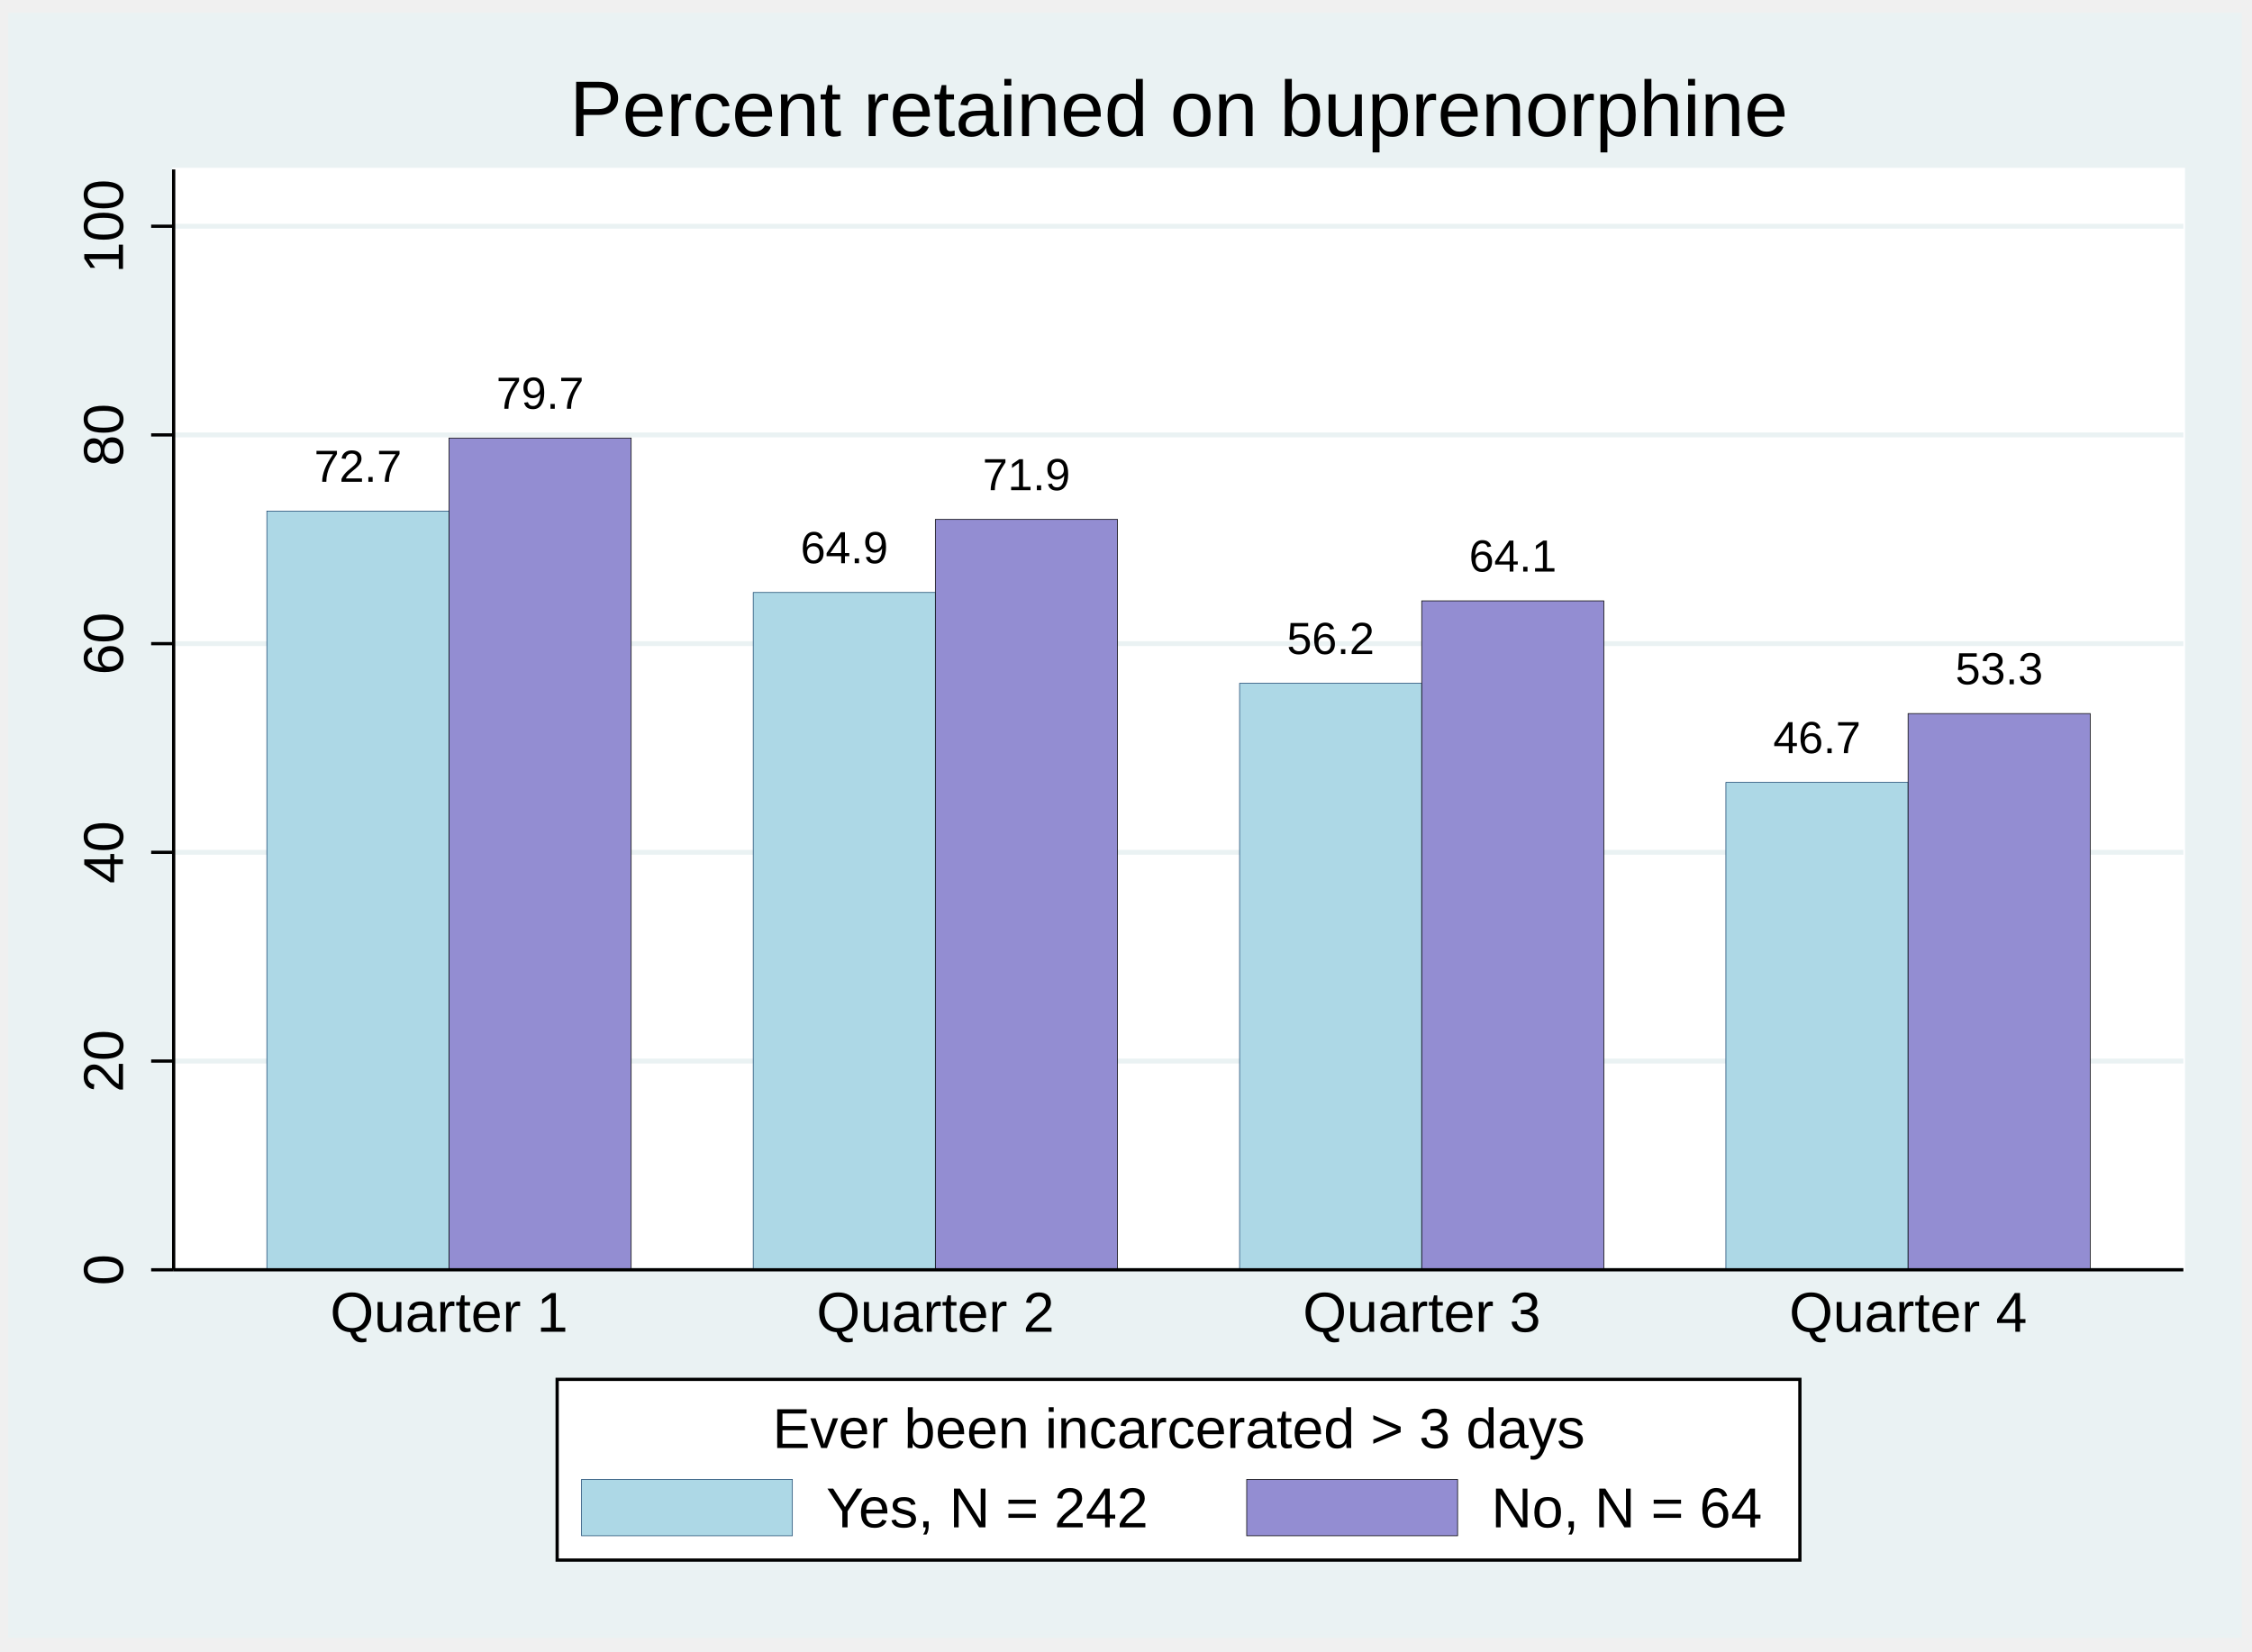
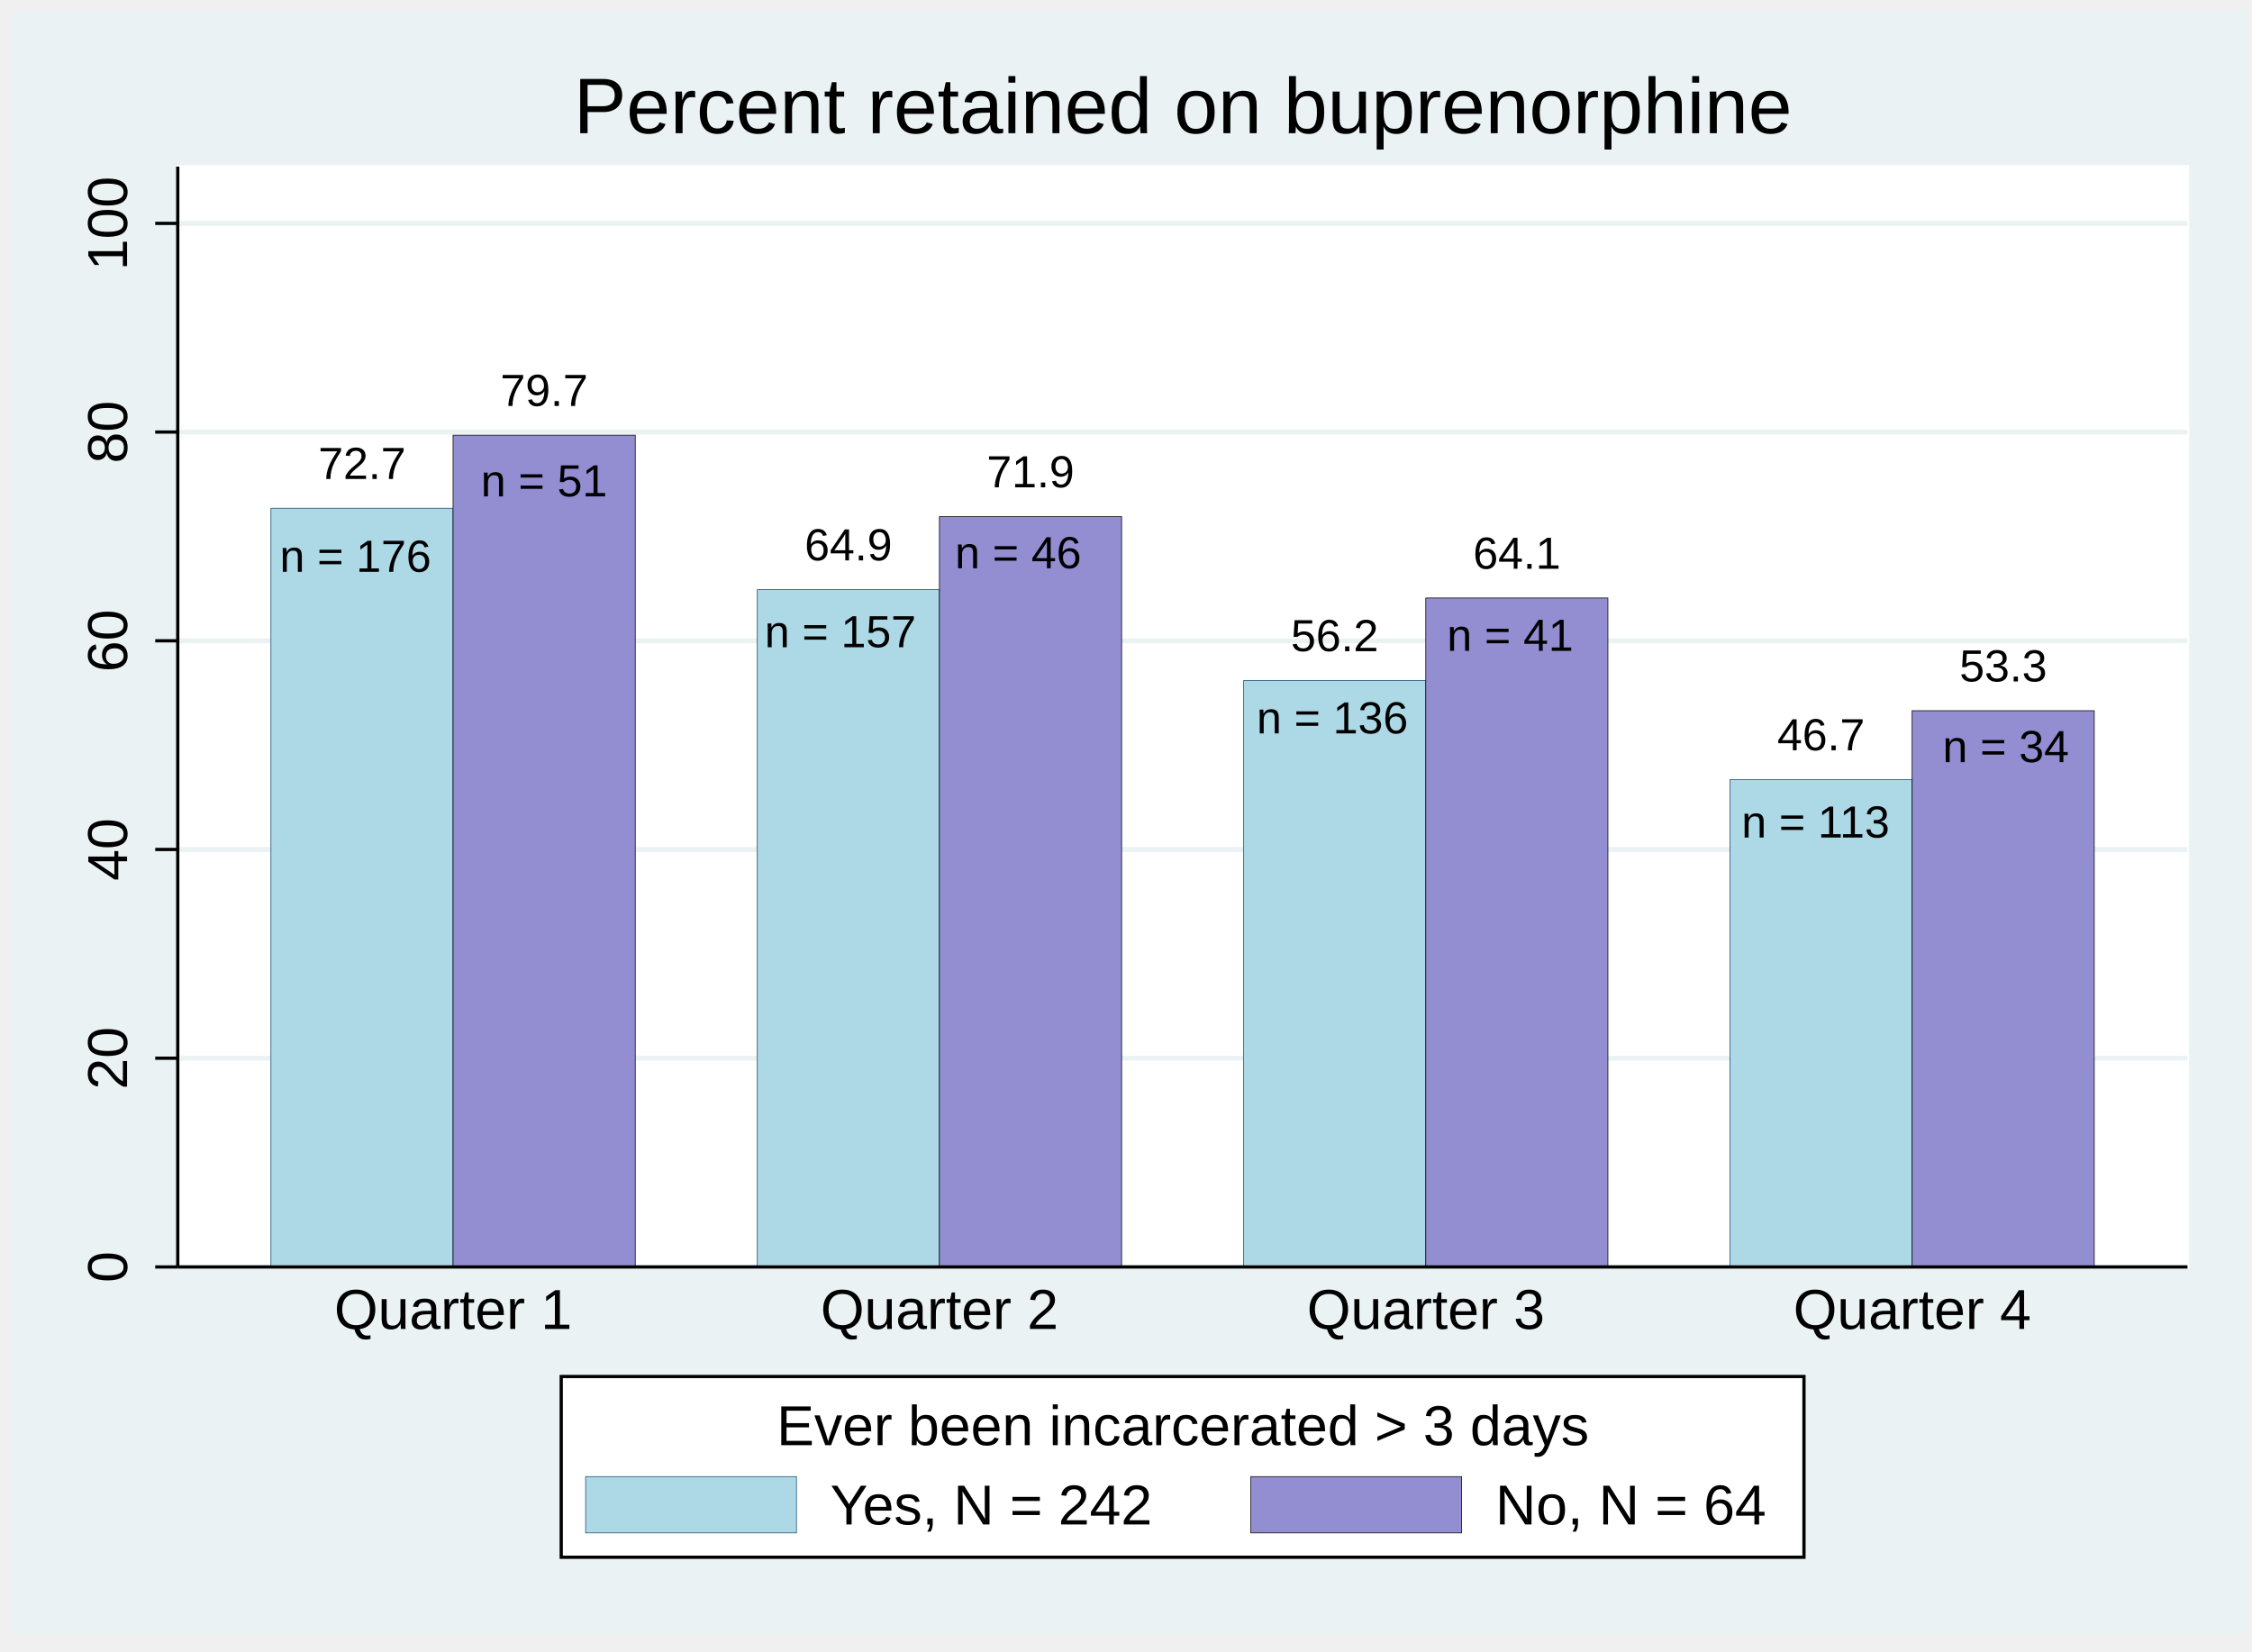
- <svg xmlns="http://www.w3.org/2000/svg" id="svg4520" version="1.1" xml:space="preserve" width="750" height="550" viewBox="0 0 750 550">
-   <defs id="defs4524" />
-   <g id="g4528" transform="matrix(0.015475,0,0,-0.015475,0,550)">
-     <path d="m 212.511,324.22 47998.501,0 0,34908 -47998.501,0 0,-34908 z" style="fill:#eaf2f3;fill-opacity:1;fill-rule:nonzero;stroke:#eaf2f3;stroke-width:69.816;stroke-linecap:butt;stroke-linejoin:miter;stroke-miterlimit:10;stroke-dasharray:none;stroke-opacity:1" id="path4530" />
-     <path d="m 3737.511,8212.719 43251.001,0 0,23682 -43251.001,0 0,-23682 z" style="fill:#ffffff;fill-opacity:1;fill-rule:nonzero;stroke:#ffffff;stroke-width:69.816;stroke-linecap:butt;stroke-linejoin:miter;stroke-miterlimit:10;stroke-dasharray:none;stroke-opacity:1" id="path4532" />
-     <path d="m 3737.511,8212.719 43251.001,0" style="fill:none;stroke:#eaf2f3;stroke-width:104.724;stroke-linecap:butt;stroke-linejoin:miter;stroke-miterlimit:10;stroke-dasharray:none;stroke-opacity:1" id="path4534" />
-     <path d="m 3737.511,12705.22 43251.001,0" style="fill:none;stroke:#eaf2f3;stroke-width:104.724;stroke-linecap:butt;stroke-linejoin:miter;stroke-miterlimit:10;stroke-dasharray:none;stroke-opacity:1" id="path4536" />
-     <path d="m 3737.511,17197.72 43251.001,0" style="fill:none;stroke:#eaf2f3;stroke-width:104.724;stroke-linecap:butt;stroke-linejoin:miter;stroke-miterlimit:10;stroke-dasharray:none;stroke-opacity:1" id="path4538" />
-     <path d="m 3737.511,21688.72 43251.001,0" style="fill:none;stroke:#eaf2f3;stroke-width:104.724;stroke-linecap:butt;stroke-linejoin:miter;stroke-miterlimit:10;stroke-dasharray:none;stroke-opacity:1" id="path4540" />
-     <path d="m 3737.511,26181.22 43251.001,0" style="fill:none;stroke:#eaf2f3;stroke-width:104.724;stroke-linecap:butt;stroke-linejoin:miter;stroke-miterlimit:10;stroke-dasharray:none;stroke-opacity:1" id="path4542" />
-     <path d="m 3737.511,30672.22 43251.001,0" style="fill:none;stroke:#eaf2f3;stroke-width:104.724;stroke-linecap:butt;stroke-linejoin:miter;stroke-miterlimit:10;stroke-dasharray:none;stroke-opacity:1" id="path4544" />
-     <path d="m 5743.011,8212.719 3919.5,0 0,16329.001 -3919.5,0 0,-16329.001 z" style="fill:#add8e6;fill-opacity:1;fill-rule:nonzero;stroke:#1a476f;stroke-width:14.545;stroke-linecap:butt;stroke-linejoin:miter;stroke-miterlimit:10;stroke-dasharray:none;stroke-opacity:1" id="path4546" />
-     <path d="m 9662.511,8212.719 3921.001,0 0,17901 -3921.001,0 0,-17901 z" style="fill:#938dd2;fill-opacity:1;fill-rule:nonzero;stroke:#000000;stroke-width:14.545;stroke-linecap:butt;stroke-linejoin:miter;stroke-miterlimit:10;stroke-dasharray:none;stroke-opacity:1" id="path4548" />
-     <path d="m 16210.012,8212.719 3919.5,0 0,14577.001 -3919.5,0 0,-14577.001 z" style="fill:#add8e6;fill-opacity:1;fill-rule:nonzero;stroke:#1a476f;stroke-width:14.545;stroke-linecap:butt;stroke-linejoin:miter;stroke-miterlimit:10;stroke-dasharray:none;stroke-opacity:1" id="path4550" />
-     <path d="m 20129.512,8212.719 3921,0 0,16149.001 -3921,0 0,-16149.001 z" style="fill:#938dd2;fill-opacity:1;fill-rule:nonzero;stroke:#000000;stroke-width:14.545;stroke-linecap:butt;stroke-linejoin:miter;stroke-miterlimit:10;stroke-dasharray:none;stroke-opacity:1" id="path4552" />
-     <path d="m 26677.012,8212.719 3919.5,0 0,12622.501 -3919.5,0 0,-12622.501 z" style="fill:#add8e6;fill-opacity:1;fill-rule:nonzero;stroke:#1a476f;stroke-width:14.545;stroke-linecap:butt;stroke-linejoin:miter;stroke-miterlimit:10;stroke-dasharray:none;stroke-opacity:1" id="path4554" />
-     <path d="m 30596.512,8212.719 3919.5,0 0,14397.001 -3919.5,0 0,-14397.001 z" style="fill:#938dd2;fill-opacity:1;fill-rule:nonzero;stroke:#000000;stroke-width:14.545;stroke-linecap:butt;stroke-linejoin:miter;stroke-miterlimit:10;stroke-dasharray:none;stroke-opacity:1" id="path4556" />
-     <path d="m 37142.512,8212.719 3921,0 0,10489.501 -3921,0 0,-10489.501 z" style="fill:#add8e6;fill-opacity:1;fill-rule:nonzero;stroke:#1a476f;stroke-width:14.545;stroke-linecap:butt;stroke-linejoin:miter;stroke-miterlimit:10;stroke-dasharray:none;stroke-opacity:1" id="path4558" />
-     <path d="m 41063.512,8212.719 3919.5,0 0,11971.501 -3919.5,0 0,-11971.501 z" style="fill:#938dd2;fill-opacity:1;fill-rule:nonzero;stroke:#000000;stroke-width:14.545;stroke-linecap:butt;stroke-linejoin:miter;stroke-miterlimit:10;stroke-dasharray:none;stroke-opacity:1" id="path4560" />
-     <g id="g4562" />
-     <g id="g4564" transform="matrix(1.5,0,0,1.5,212.5114,324.2195)">
-       <text transform="matrix(1,0,0,-1,4365.765,16565)" style="font-variant:normal;font-weight:normal;font-size:646px;font-family:Arial;-inkscape-font-specification:ArialMT;writing-mode:lr-tb;fill:#000000;fill-opacity:1;fill-rule:nonzero;stroke:none" id="text4566">
-         <tspan x="0 359.176 718.352 897.294" y="0" id="tspan4568">72.7</tspan>
-       </text>
-     </g>
-     <g id="g4570" />
-     <g id="g4572" transform="matrix(1.5,0,0,1.5,212.5114,324.2195)">
-       <text transform="matrix(1,0,0,-1,6978.765,17613)" style="font-variant:normal;font-weight:normal;font-size:646px;font-family:Arial;-inkscape-font-specification:ArialMT;writing-mode:lr-tb;fill:#000000;fill-opacity:1;fill-rule:nonzero;stroke:none" id="text4574">
-         <tspan x="0 359.176 718.352 897.294" y="0" id="tspan4576">79.7</tspan>
-       </text>
-     </g>
-     <g id="g4578" />
-     <g id="g4580" transform="matrix(1.5,0,0,1.5,212.5114,324.2195)">
-       <text transform="matrix(1,0,0,-1,11343.765,15397)" style="font-variant:normal;font-weight:normal;font-size:646px;font-family:Arial;-inkscape-font-specification:ArialMT;writing-mode:lr-tb;fill:#000000;fill-opacity:1;fill-rule:nonzero;stroke:none" id="text4582">
-         <tspan x="0 359.176 718.352 897.294" y="0" id="tspan4584">64.9</tspan>
-       </text>
-     </g>
-     <g id="g4586" />
-     <g id="g4588" transform="matrix(1.5,0,0,1.5,212.5114,324.2195)">
-       <text transform="matrix(1,0,0,-1,13956.765,16445)" style="font-variant:normal;font-weight:normal;font-size:646px;font-family:Arial;-inkscape-font-specification:ArialMT;writing-mode:lr-tb;fill:#000000;fill-opacity:1;fill-rule:nonzero;stroke:none" id="text4590">
-         <tspan x="0 359.176 718.352 897.294" y="0" id="tspan4592">71.9</tspan>
-       </text>
-     </g>
-     <g id="g4594" />
-     <g id="g4596" transform="matrix(1.5,0,0,1.5,212.5114,324.2195)">
-       <text transform="matrix(1,0,0,-1,18320.766,14094)" style="font-variant:normal;font-weight:normal;font-size:646px;font-family:Arial;-inkscape-font-specification:ArialMT;writing-mode:lr-tb;fill:#000000;fill-opacity:1;fill-rule:nonzero;stroke:none" id="text4598">
-         <tspan x="0 359.176 718.352 897.294" y="0" id="tspan4600">56.2</tspan>
-       </text>
-     </g>
-     <g id="g4602" />
-     <g id="g4604" transform="matrix(1.5,0,0,1.5,212.5114,324.2195)">
-       <text transform="matrix(1,0,0,-1,20934.766,15277)" style="font-variant:normal;font-weight:normal;font-size:646px;font-family:Arial;-inkscape-font-specification:ArialMT;writing-mode:lr-tb;fill:#000000;fill-opacity:1;fill-rule:nonzero;stroke:none" id="text4606">
-         <tspan x="0 359.176 718.352 897.294" y="0" id="tspan4608">64.1</tspan>
-       </text>
-     </g>
-     <g id="g4610" />
-     <g id="g4612" transform="matrix(1.5,0,0,1.5,212.5114,324.2195)">
-       <text transform="matrix(1,0,0,-1,25298.766,12672)" style="font-variant:normal;font-weight:normal;font-size:646px;font-family:Arial;-inkscape-font-specification:ArialMT;writing-mode:lr-tb;fill:#000000;fill-opacity:1;fill-rule:nonzero;stroke:none" id="text4614">
-         <tspan x="0 359.176 718.352 897.294" y="0" id="tspan4616">46.7</tspan>
-       </text>
-     </g>
-     <g id="g4618" />
-     <g id="g4620" transform="matrix(1.5,0,0,1.5,212.5114,324.2195)">
-       <text transform="matrix(1,0,0,-1,27912.766,13660)" style="font-variant:normal;font-weight:normal;font-size:646px;font-family:Arial;-inkscape-font-specification:ArialMT;writing-mode:lr-tb;fill:#000000;fill-opacity:1;fill-rule:nonzero;stroke:none" id="text4622">
-         <tspan x="0 359.176 718.352 897.294" y="0" id="tspan4624">53.3</tspan>
-       </text>
-     </g>
-     <path d="m 3737.511,8212.719 0,23682" style="fill:none;stroke:#000000;stroke-width:69.816;stroke-linecap:butt;stroke-linejoin:miter;stroke-miterlimit:10;stroke-dasharray:none;stroke-opacity:1" id="path4626" />
-     <path d="m 3737.511,8212.719 -484.5,0" style="fill:none;stroke:#000000;stroke-width:69.816;stroke-linecap:butt;stroke-linejoin:miter;stroke-miterlimit:10;stroke-dasharray:none;stroke-opacity:1" id="path4628" />
-     <g id="g4630" />
-     <g id="g4632" transform="matrix(1.5,0,0,1.5,212.5114,324.2195)">
-       <text transform="matrix(0,1,1,0,1623,5034.376)" style="font-variant:normal;font-weight:normal;font-size:808px;font-family:Arial;-inkscape-font-specification:ArialMT;writing-mode:lr-tb;fill:#000000;fill-opacity:1;fill-rule:nonzero;stroke:none" id="text4634">
-         <tspan x="0" y="0" id="tspan4636">0</tspan>
-       </text>
-     </g>
-     <path d="m 3737.511,12705.22 -484.5,0" style="fill:none;stroke:#000000;stroke-width:69.816;stroke-linecap:butt;stroke-linejoin:miter;stroke-miterlimit:10;stroke-dasharray:none;stroke-opacity:1" id="path4638" />
-     <g id="g4640" />
-     <g id="g4642" transform="matrix(1.5,0,0,1.5,212.5114,324.2195)">
-       <text transform="matrix(0,1,1,0,1623,7804.752)" style="font-variant:normal;font-weight:normal;font-size:808px;font-family:Arial;-inkscape-font-specification:ArialMT;writing-mode:lr-tb;fill:#000000;fill-opacity:1;fill-rule:nonzero;stroke:none" id="text4644">
-         <tspan x="0 449.248" y="0" id="tspan4646">20</tspan>
-       </text>
-     </g>
-     <path d="m 3737.511,17197.72 -484.5,0" style="fill:none;stroke:#000000;stroke-width:69.816;stroke-linecap:butt;stroke-linejoin:miter;stroke-miterlimit:10;stroke-dasharray:none;stroke-opacity:1" id="path4648" />
-     <g id="g4650" />
-     <g id="g4652" transform="matrix(1.5,0,0,1.5,212.5114,324.2195)">
-       <text transform="matrix(0,1,1,0,1623,10799.752)" style="font-variant:normal;font-weight:normal;font-size:808px;font-family:Arial;-inkscape-font-specification:ArialMT;writing-mode:lr-tb;fill:#000000;fill-opacity:1;fill-rule:nonzero;stroke:none" id="text4654">
-         <tspan x="0 449.248" y="0" id="tspan4656">40</tspan>
-       </text>
-     </g>
-     <path d="m 3737.511,21688.72 -484.5,0" style="fill:none;stroke:#000000;stroke-width:69.816;stroke-linecap:butt;stroke-linejoin:miter;stroke-miterlimit:10;stroke-dasharray:none;stroke-opacity:1" id="path4658" />
-     <g id="g4660" />
-     <g id="g4662" transform="matrix(1.5,0,0,1.5,212.5114,324.2195)">
-       <text transform="matrix(0,1,1,0,1623,13793.752)" style="font-variant:normal;font-weight:normal;font-size:808px;font-family:Arial;-inkscape-font-specification:ArialMT;writing-mode:lr-tb;fill:#000000;fill-opacity:1;fill-rule:nonzero;stroke:none" id="text4664">
-         <tspan x="0 449.248" y="0" id="tspan4666">60</tspan>
-       </text>
-     </g>
-     <path d="m 3737.511,26181.22 -484.5,0" style="fill:none;stroke:#000000;stroke-width:69.816;stroke-linecap:butt;stroke-linejoin:miter;stroke-miterlimit:10;stroke-dasharray:none;stroke-opacity:1" id="path4668" />
-     <g id="g4670" />
-     <g id="g4672" transform="matrix(1.5,0,0,1.5,212.5114,324.2195)">
-       <text transform="matrix(0,1,1,0,1623,16788.752)" style="font-variant:normal;font-weight:normal;font-size:808px;font-family:Arial;-inkscape-font-specification:ArialMT;writing-mode:lr-tb;fill:#000000;fill-opacity:1;fill-rule:nonzero;stroke:none" id="text4674">
-         <tspan x="0 449.248" y="0" id="tspan4676">80</tspan>
-       </text>
-     </g>
-     <path d="m 3737.511,30672.22 -484.5,0" style="fill:none;stroke:#000000;stroke-width:69.816;stroke-linecap:butt;stroke-linejoin:miter;stroke-miterlimit:10;stroke-dasharray:none;stroke-opacity:1" id="path4678" />
-     <g id="g4680" />
-     <g id="g4682" transform="matrix(1.5,0,0,1.5,212.5114,324.2195)">
-       <text transform="matrix(0,1,1,0,1623,19558.129)" style="font-variant:normal;font-weight:normal;font-size:808px;font-family:Arial;-inkscape-font-specification:ArialMT;writing-mode:lr-tb;fill:#000000;fill-opacity:1;fill-rule:nonzero;stroke:none" id="text4684">
-         <tspan x="0 449.248 898.496" y="0" id="tspan4686">100</tspan>
-       </text>
-     </g>
-     <path d="m 3737.511,8212.719 43251.001,0" style="fill:none;stroke:#000000;stroke-width:69.816;stroke-linecap:butt;stroke-linejoin:miter;stroke-miterlimit:10;stroke-dasharray:none;stroke-opacity:1" id="path4688" />
-     <g id="g4690" />
-     <g id="g4692" transform="matrix(1.5,0,0,1.5,212.5114,324.2195)">
-       <text transform="matrix(1,0,0,-1,4594.716,4370)" style="font-variant:normal;font-weight:normal;font-size:808px;font-family:Arial;-inkscape-font-specification:ArialMT;writing-mode:lr-tb;fill:#000000;fill-opacity:1;fill-rule:nonzero;stroke:none" id="text4694">
-         <tspan x="0 627.816 1077.064 1526.312 1795.376 2019.192 2468.44 2737.504 2961.32" y="0" id="tspan4696">Quarter 1</tspan>
-       </text>
-     </g>
-     <g id="g4698" />
-     <g id="g4700" transform="matrix(1.5,0,0,1.5,212.5114,324.2195)">
-       <text transform="matrix(1,0,0,-1,11572.716,4370)" style="font-variant:normal;font-weight:normal;font-size:808px;font-family:Arial;-inkscape-font-specification:ArialMT;writing-mode:lr-tb;fill:#000000;fill-opacity:1;fill-rule:nonzero;stroke:none" id="text4702">
-         <tspan x="0 627.816 1077.064 1526.312 1795.376 2019.192 2468.44 2737.504 2961.32" y="0" id="tspan4704">Quarter 2</tspan>
-       </text>
-     </g>
-     <g id="g4706" />
-     <g id="g4708" transform="matrix(1.5,0,0,1.5,212.5114,324.2195)">
-       <text transform="matrix(1,0,0,-1,18550.717,4370)" style="font-variant:normal;font-weight:normal;font-size:808px;font-family:Arial;-inkscape-font-specification:ArialMT;writing-mode:lr-tb;fill:#000000;fill-opacity:1;fill-rule:nonzero;stroke:none" id="text4710">
-         <tspan x="0 627.816 1077.064 1526.312 1795.376 2019.192 2468.44 2737.504 2961.32" y="0" id="tspan4712">Quarter 3</tspan>
-       </text>
-     </g>
-     <g id="g4714" />
-     <g id="g4716" transform="matrix(1.5,0,0,1.5,212.5114,324.2195)">
-       <text transform="matrix(1,0,0,-1,25528.717,4370)" style="font-variant:normal;font-weight:normal;font-size:808px;font-family:Arial;-inkscape-font-specification:ArialMT;writing-mode:lr-tb;fill:#000000;fill-opacity:1;fill-rule:nonzero;stroke:none" id="text4718">
-         <tspan x="0 627.816 1077.064 1526.312 1795.376 2019.192 2468.44 2737.504 2961.32" y="0" id="tspan4720">Quarter 4</tspan>
-       </text>
-     </g>
-     <g id="g4722" />
-     <g id="g4724" transform="matrix(1.5,0,0,1.5,212.5114,324.2195)">
-       <text transform="matrix(1,0,0,-1,8031.722,21526)" style="font-variant:normal;font-weight:normal;font-size:1131px;font-family:Arial;-inkscape-font-specification:ArialMT;writing-mode:lr-tb;fill:#000000;fill-opacity:1;fill-rule:nonzero;stroke:none" id="text4726">
-         <tspan x="0 753.246 1382.082 1758.705 2324.205 2953.041 3581.877 3895.164 4208.451 4585.074 5213.91 5527.197 6156.033 6407.115 7035.951 7664.787 8293.623 8606.91 9235.746 9864.582 10177.869 10806.705 11435.541 12064.377 12441 13069.836 13698.672 14327.508 14704.131 15332.967 15961.803 16212.885 16841.721" y="0" id="tspan4728">Percent retained on buprenorphine</tspan>
-       </text>
-     </g>
-     <path d="m 11990.512,1965.219 26745,0 0,3889.5 -26745,0 0,-3889.5 z" style="fill:#ffffff;fill-opacity:1;fill-rule:nonzero;stroke:#000000;stroke-width:69.816;stroke-linecap:butt;stroke-linejoin:miter;stroke-miterlimit:10;stroke-dasharray:none;stroke-opacity:1" id="path4730" />
-     <path d="m 12515.512,2488.72 4537.5,0 0,1212 -4537.5,0 0,-1212 z" style="fill:#add8e6;fill-opacity:1;fill-rule:nonzero;stroke:#1a476f;stroke-width:14.545;stroke-linecap:butt;stroke-linejoin:miter;stroke-miterlimit:10;stroke-dasharray:none;stroke-opacity:1" id="path4732" />
-     <path d="m 26830.012,2488.72 4539,0 0,1212 -4539,0 0,-1212 z" style="fill:#938dd2;fill-opacity:1;fill-rule:nonzero;stroke:#000000;stroke-width:14.545;stroke-linecap:butt;stroke-linejoin:miter;stroke-miterlimit:10;stroke-dasharray:none;stroke-opacity:1" id="path4734" />
-     <g id="g4736" transform="matrix(1.5,0,0,1.5,212.5114,324.2195)">
-       <text transform="matrix(1,0,0,-1,11712,1564)" style="font-variant:normal;font-weight:normal;font-size:808px;font-family:Arial;-inkscape-font-specification:ArialMT;writing-mode:lr-tb;fill:#000000;fill-opacity:1;fill-rule:nonzero;stroke:none" id="text4738">
-         <tspan x="0 538.128 987.376 1391.376 1615.192 1839.008 2422.384 2646.2 3117.264 3341.08 3790.328 4239.576" y="0" id="tspan4740">Yes, N = 242</tspan>
-       </text>
-     </g>
-     <g id="g4742" transform="matrix(1.5,0,0,1.5,212.5114,324.2195)">
-       <text transform="matrix(1,0,0,-1,21255,1564)" style="font-variant:normal;font-weight:normal;font-size:808px;font-family:Arial;-inkscape-font-specification:ArialMT;writing-mode:lr-tb;fill:#000000;fill-opacity:1;fill-rule:nonzero;stroke:none" id="text4744">
-         <tspan x="0 583.376 1032.624 1256.44 1480.256 2063.632 2287.448 2758.512 2982.328 3431.576" y="0" id="tspan4746">No, N = 64</tspan>
-       </text>
-     </g>
-     <g id="g4748" />
-     <g id="g4750" transform="matrix(1.5,0,0,1.5,212.5114,324.2195)">
-       <text transform="matrix(1,0,0,-1,10942.936,2702)" style="font-variant:normal;font-weight:normal;font-size:808px;font-family:Arial;-inkscape-font-specification:ArialMT;writing-mode:lr-tb;fill:#000000;fill-opacity:1;fill-rule:nonzero;stroke:none" id="text4752">
-         <tspan x="0 538.128 942.128 1391.376 1660.44 1884.256 2333.504 2782.752 3232 3681.248 3905.064 4084.44 4533.688 4937.688 5386.936 5656 6060 6509.248 6778.312 7227.56 7451.376 7900.624 8349.872 8573.689 9044.752 9268.568 9717.816 9941.632 10390.88 10840.128 11244.128" y="0" id="tspan4754">Ever been incarcerated &gt; 3 days</tspan>
+ <svg xmlns="http://www.w3.org/2000/svg" id="svg3820" version="1.1" xml:space="preserve" width="750" height="550" viewBox="0 0 750 550">
+   <defs id="defs3824" />
+   <g id="g3828" transform="matrix(0.015475,0,0,-0.015475,0,550)">
+     <path d="m 300.132,385.554 47998.511,0 0,34908.014 -47998.511,0 0,-34908.014 z" style="fill:#eaf2f3;fill-opacity:1;fill-rule:nonzero;stroke:#eaf2f3;stroke-width:69.816;stroke-linecap:butt;stroke-linejoin:miter;stroke-miterlimit:10;stroke-dasharray:none;stroke-opacity:1" id="path3830" />
+     <path d="m 3825.132,8274.054 43251.011,0 0,23682.014 -43251.011,0 0,-23682.014 z" style="fill:#ffffff;fill-opacity:1;fill-rule:nonzero;stroke:#ffffff;stroke-width:69.816;stroke-linecap:butt;stroke-linejoin:miter;stroke-miterlimit:10;stroke-dasharray:none;stroke-opacity:1" id="path3832" />
+     <path d="m 3825.132,8274.054 43251.011,0" style="fill:none;stroke:#eaf2f3;stroke-width:104.724;stroke-linecap:butt;stroke-linejoin:miter;stroke-miterlimit:10;stroke-dasharray:none;stroke-opacity:1" id="path3834" />
+     <path d="m 3825.132,12766.56 43251.011,0" style="fill:none;stroke:#eaf2f3;stroke-width:104.724;stroke-linecap:butt;stroke-linejoin:miter;stroke-miterlimit:10;stroke-dasharray:none;stroke-opacity:1" id="path3836" />
+     <path d="m 3825.132,17259.068 43251.011,0" style="fill:none;stroke:#eaf2f3;stroke-width:104.724;stroke-linecap:butt;stroke-linejoin:miter;stroke-miterlimit:10;stroke-dasharray:none;stroke-opacity:1" id="path3838" />
+     <path d="m 3825.132,21750.068 43251.011,0" style="fill:none;stroke:#eaf2f3;stroke-width:104.724;stroke-linecap:butt;stroke-linejoin:miter;stroke-miterlimit:10;stroke-dasharray:none;stroke-opacity:1" id="path3840" />
+     <path d="m 3825.132,26242.568 43251.011,0" style="fill:none;stroke:#eaf2f3;stroke-width:104.724;stroke-linecap:butt;stroke-linejoin:miter;stroke-miterlimit:10;stroke-dasharray:none;stroke-opacity:1" id="path3842" />
+     <path d="m 3825.132,30733.568 43251.011,0" style="fill:none;stroke:#eaf2f3;stroke-width:104.724;stroke-linecap:butt;stroke-linejoin:miter;stroke-miterlimit:10;stroke-dasharray:none;stroke-opacity:1" id="path3844" />
+     <path d="m 5830.632,8274.054 3919.5,0 0,16329.014 -3919.5,0 0,-16329.014 z" style="fill:#add8e6;fill-opacity:1;fill-rule:nonzero;stroke:#1a476f;stroke-width:14.545;stroke-linecap:butt;stroke-linejoin:miter;stroke-miterlimit:10;stroke-dasharray:none;stroke-opacity:1" id="path3846" />
+     <path d="m 9750.132,8274.054 3921,0 0,17901.014 -3921,0 0,-17901.014 z" style="fill:#938dd2;fill-opacity:1;fill-rule:nonzero;stroke:#000000;stroke-width:14.545;stroke-linecap:butt;stroke-linejoin:miter;stroke-miterlimit:10;stroke-dasharray:none;stroke-opacity:1" id="path3848" />
+     <path d="m 16297.638,8274.054 3919.505,0 0,14577.014 -3919.505,0 0,-14577.014 z" style="fill:#add8e6;fill-opacity:1;fill-rule:nonzero;stroke:#1a476f;stroke-width:14.545;stroke-linecap:butt;stroke-linejoin:miter;stroke-miterlimit:10;stroke-dasharray:none;stroke-opacity:1" id="path3850" />
+     <path d="m 20217.143,8274.054 3921,0 0,16149.014 -3921,0 0,-16149.014 z" style="fill:#938dd2;fill-opacity:1;fill-rule:nonzero;stroke:#000000;stroke-width:14.545;stroke-linecap:butt;stroke-linejoin:miter;stroke-miterlimit:10;stroke-dasharray:none;stroke-opacity:1" id="path3852" />
+     <path d="m 26764.643,8274.054 3919.5,0 0,12622.514 -3919.5,0 0,-12622.514 z" style="fill:#add8e6;fill-opacity:1;fill-rule:nonzero;stroke:#1a476f;stroke-width:14.545;stroke-linecap:butt;stroke-linejoin:miter;stroke-miterlimit:10;stroke-dasharray:none;stroke-opacity:1" id="path3854" />
+     <path d="m 30684.143,8274.054 3919.5,0 0,14397.014 -3919.5,0 0,-14397.014 z" style="fill:#938dd2;fill-opacity:1;fill-rule:nonzero;stroke:#000000;stroke-width:14.545;stroke-linecap:butt;stroke-linejoin:miter;stroke-miterlimit:10;stroke-dasharray:none;stroke-opacity:1" id="path3856" />
+     <path d="m 37230.143,8274.054 3921,0 0,10489.514 -3921,0 0,-10489.514 z" style="fill:#add8e6;fill-opacity:1;fill-rule:nonzero;stroke:#1a476f;stroke-width:14.545;stroke-linecap:butt;stroke-linejoin:miter;stroke-miterlimit:10;stroke-dasharray:none;stroke-opacity:1" id="path3858" />
+     <path d="m 41151.143,8274.054 3919.5,0 0,11971.514 -3919.5,0 0,-11971.514 z" style="fill:#938dd2;fill-opacity:1;fill-rule:nonzero;stroke:#000000;stroke-width:14.545;stroke-linecap:butt;stroke-linejoin:miter;stroke-miterlimit:10;stroke-dasharray:none;stroke-opacity:1" id="path3860" />
+     <g id="g3862" />
+     <g id="g3864" transform="matrix(1.5,0,0,1.5,300.1319,385.5537)">
+       <text transform="matrix(1,0,0,-1,4365.765,16565)" style="font-variant:normal;font-weight:normal;font-size:646px;font-family:Arial;-inkscape-font-specification:ArialMT;writing-mode:lr-tb;fill:#000000;fill-opacity:1;fill-rule:nonzero;stroke:none" id="text3866">
+         <tspan x="0 359.176 718.352 897.294" y="0" id="tspan3868">72.7</tspan>
+       </text>
+     </g>
+     <g id="g3870" />
+     <g id="g3872" transform="matrix(1.5,0,0,1.5,300.1319,385.5537)">
+       <text transform="matrix(1,0,0,-1,6978.765,17613)" style="font-variant:normal;font-weight:normal;font-size:646px;font-family:Arial;-inkscape-font-specification:ArialMT;writing-mode:lr-tb;fill:#000000;fill-opacity:1;fill-rule:nonzero;stroke:none" id="text3874">
+         <tspan x="0 359.176 718.352 897.294" y="0" id="tspan3876">79.7</tspan>
+       </text>
+     </g>
+     <g id="g3878" />
+     <g id="g3880" transform="matrix(1.5,0,0,1.5,300.1319,385.5537)">
+       <text transform="matrix(1,0,0,-1,11343.765,15397)" style="font-variant:normal;font-weight:normal;font-size:646px;font-family:Arial;-inkscape-font-specification:ArialMT;writing-mode:lr-tb;fill:#000000;fill-opacity:1;fill-rule:nonzero;stroke:none" id="text3882">
+         <tspan x="0 359.176 718.352 897.294" y="0" id="tspan3884">64.9</tspan>
+       </text>
+     </g>
+     <g id="g3886" />
+     <g id="g3888" transform="matrix(1.5,0,0,1.5,300.1319,385.5537)">
+       <text transform="matrix(1,0,0,-1,13956.765,16445)" style="font-variant:normal;font-weight:normal;font-size:646px;font-family:Arial;-inkscape-font-specification:ArialMT;writing-mode:lr-tb;fill:#000000;fill-opacity:1;fill-rule:nonzero;stroke:none" id="text3890">
+         <tspan x="0 359.176 718.352 897.294" y="0" id="tspan3892">71.9</tspan>
+       </text>
+     </g>
+     <g id="g3894" />
+     <g id="g3896" transform="matrix(1.5,0,0,1.5,300.1319,385.5537)">
+       <text transform="matrix(1,0,0,-1,18320.766,14094)" style="font-variant:normal;font-weight:normal;font-size:646px;font-family:Arial;-inkscape-font-specification:ArialMT;writing-mode:lr-tb;fill:#000000;fill-opacity:1;fill-rule:nonzero;stroke:none" id="text3898">
+         <tspan x="0 359.176 718.352 897.294" y="0" id="tspan3900">56.2</tspan>
+       </text>
+     </g>
+     <g id="g3902" />
+     <g id="g3904" transform="matrix(1.5,0,0,1.5,300.1319,385.5537)">
+       <text transform="matrix(1,0,0,-1,20934.766,15277)" style="font-variant:normal;font-weight:normal;font-size:646px;font-family:Arial;-inkscape-font-specification:ArialMT;writing-mode:lr-tb;fill:#000000;fill-opacity:1;fill-rule:nonzero;stroke:none" id="text3906">
+         <tspan x="0 359.176 718.352 897.294" y="0" id="tspan3908">64.1</tspan>
+       </text>
+     </g>
+     <g id="g3910" />
+     <g id="g3912" transform="matrix(1.5,0,0,1.5,300.1319,385.5537)">
+       <text transform="matrix(1,0,0,-1,25298.766,12672)" style="font-variant:normal;font-weight:normal;font-size:646px;font-family:Arial;-inkscape-font-specification:ArialMT;writing-mode:lr-tb;fill:#000000;fill-opacity:1;fill-rule:nonzero;stroke:none" id="text3914">
+         <tspan x="0 359.176 718.352 897.294" y="0" id="tspan3916">46.7</tspan>
+       </text>
+     </g>
+     <g id="g3918" />
+     <g id="g3920" transform="matrix(1.5,0,0,1.5,300.1319,385.5537)">
+       <text transform="matrix(1,0,0,-1,27912.766,13660)" style="font-variant:normal;font-weight:normal;font-size:646px;font-family:Arial;-inkscape-font-specification:ArialMT;writing-mode:lr-tb;fill:#000000;fill-opacity:1;fill-rule:nonzero;stroke:none" id="text3922">
+         <tspan x="0 359.176 718.352 897.294" y="0" id="tspan3924">53.3</tspan>
+       </text>
+     </g>
+     <g id="g3926" transform="matrix(1.5,0,0,1.5,300.1319,385.5537)">
+       <text transform="matrix(1,0,0,-1,6699,16315)" style="font-variant:normal;font-weight:normal;font-size:646px;font-family:Arial;-inkscape-font-specification:ArialMT;writing-mode:lr-tb;fill:#000000;fill-opacity:1;fill-rule:nonzero;stroke:none" id="text3928">
+         <tspan x="0 359.176 538.118 914.736 1093.678 1452.854" y="0" id="tspan3930">n = 51</tspan>
+       </text>
+     </g>
+     <g id="g3932" transform="matrix(1.5,0,0,1.5,300.1319,385.5537)">
+       <text transform="matrix(1,0,0,-1,3813,15233)" style="font-variant:normal;font-weight:normal;font-size:646px;font-family:Arial;-inkscape-font-specification:ArialMT;writing-mode:lr-tb;fill:#000000;fill-opacity:1;fill-rule:nonzero;stroke:none" id="text3934">
+         <tspan x="0 359.176 538.118 914.736 1093.678 1452.854 1812.03" y="0" id="tspan3936">n = 176</tspan>
+       </text>
+     </g>
+     <g id="g3938" transform="matrix(1.5,0,0,1.5,300.1319,385.5537)">
+       <text transform="matrix(1,0,0,-1,10770,14151)" style="font-variant:normal;font-weight:normal;font-size:646px;font-family:Arial;-inkscape-font-specification:ArialMT;writing-mode:lr-tb;fill:#000000;fill-opacity:1;fill-rule:nonzero;stroke:none" id="text3940">
+         <tspan x="0 359.176 538.118 914.736 1093.678 1452.854 1812.03" y="0" id="tspan3942">n = 157</tspan>
+       </text>
+     </g>
+     <g id="g3944" transform="matrix(1.5,0,0,1.5,300.1319,385.5537)">
+       <text transform="matrix(1,0,0,-1,13501,15284)" style="font-variant:normal;font-weight:normal;font-size:646px;font-family:Arial;-inkscape-font-specification:ArialMT;writing-mode:lr-tb;fill:#000000;fill-opacity:1;fill-rule:nonzero;stroke:none" id="text3946">
+         <tspan x="0 359.176 538.118 914.736 1093.678 1452.854" y="0" id="tspan3948">n = 46</tspan>
+       </text>
+     </g>
+     <g id="g3950" transform="matrix(1.5,0,0,1.5,300.1319,385.5537)">
+       <text transform="matrix(1,0,0,-1,17829,12914)" style="font-variant:normal;font-weight:normal;font-size:646px;font-family:Arial;-inkscape-font-specification:ArialMT;writing-mode:lr-tb;fill:#000000;fill-opacity:1;fill-rule:nonzero;stroke:none" id="text3952">
+         <tspan x="0 359.176 538.118 914.736 1093.678 1452.854 1812.03" y="0" id="tspan3954">n = 136</tspan>
+       </text>
+     </g>
+     <g id="g3956" transform="matrix(1.5,0,0,1.5,300.1319,385.5537)">
+       <text transform="matrix(1,0,0,-1,20560,14099)" style="font-variant:normal;font-weight:normal;font-size:646px;font-family:Arial;-inkscape-font-specification:ArialMT;writing-mode:lr-tb;fill:#000000;fill-opacity:1;fill-rule:nonzero;stroke:none" id="text3958">
+         <tspan x="0 359.176 538.118 914.736 1093.678 1452.854" y="0" id="tspan3960">n = 41</tspan>
+       </text>
+     </g>
+     <g id="g3962" transform="matrix(1.5,0,0,1.5,300.1319,385.5537)">
+       <text transform="matrix(1,0,0,-1,24786,11420)" style="font-variant:normal;font-weight:normal;font-size:646px;font-family:Arial;-inkscape-font-specification:ArialMT;writing-mode:lr-tb;fill:#000000;fill-opacity:1;fill-rule:nonzero;stroke:none" id="text3964">
+         <tspan x="0 359.176 538.118 914.736 1093.678 1452.854 1812.03" y="0" id="tspan3966">n = 113</tspan>
+       </text>
+     </g>
+     <g id="g3968" transform="matrix(1.5,0,0,1.5,300.1319,385.5537)">
+       <text transform="matrix(1,0,0,-1,27671,12502)" style="font-variant:normal;font-weight:normal;font-size:646px;font-family:Arial;-inkscape-font-specification:ArialMT;writing-mode:lr-tb;fill:#000000;fill-opacity:1;fill-rule:nonzero;stroke:none" id="text3970">
+         <tspan x="0 359.176 538.118 914.736 1093.678 1452.854" y="0" id="tspan3972">n = 34</tspan>
+       </text>
+     </g>
+     <path d="m 3825.132,8274.054 0,23682.014" style="fill:none;stroke:#000000;stroke-width:69.816;stroke-linecap:butt;stroke-linejoin:miter;stroke-miterlimit:10;stroke-dasharray:none;stroke-opacity:1" id="path3974" />
+     <path d="m 3825.132,8274.054 -484.5,0" style="fill:none;stroke:#000000;stroke-width:69.816;stroke-linecap:butt;stroke-linejoin:miter;stroke-miterlimit:10;stroke-dasharray:none;stroke-opacity:1" id="path3976" />
+     <g id="g3978" />
+     <g id="g3980" transform="matrix(1.5,0,0,1.5,300.1319,385.5537)">
+       <text transform="matrix(0,1,1,0,1623,5034.376)" style="font-variant:normal;font-weight:normal;font-size:808px;font-family:Arial;-inkscape-font-specification:ArialMT;writing-mode:lr-tb;fill:#000000;fill-opacity:1;fill-rule:nonzero;stroke:none" id="text3982">
+         <tspan x="0" y="0" id="tspan3984">0</tspan>
+       </text>
+     </g>
+     <path d="m 3825.132,12766.56 -484.5,0" style="fill:none;stroke:#000000;stroke-width:69.816;stroke-linecap:butt;stroke-linejoin:miter;stroke-miterlimit:10;stroke-dasharray:none;stroke-opacity:1" id="path3986" />
+     <g id="g3988" />
+     <g id="g3990" transform="matrix(1.5,0,0,1.5,300.1319,385.5537)">
+       <text transform="matrix(0,1,1,0,1623,7804.752)" style="font-variant:normal;font-weight:normal;font-size:808px;font-family:Arial;-inkscape-font-specification:ArialMT;writing-mode:lr-tb;fill:#000000;fill-opacity:1;fill-rule:nonzero;stroke:none" id="text3992">
+         <tspan x="0 449.248" y="0" id="tspan3994">20</tspan>
+       </text>
+     </g>
+     <path d="m 3825.132,17259.068 -484.5,0" style="fill:none;stroke:#000000;stroke-width:69.816;stroke-linecap:butt;stroke-linejoin:miter;stroke-miterlimit:10;stroke-dasharray:none;stroke-opacity:1" id="path3996" />
+     <g id="g3998" />
+     <g id="g4000" transform="matrix(1.5,0,0,1.5,300.1319,385.5537)">
+       <text transform="matrix(0,1,1,0,1623,10799.752)" style="font-variant:normal;font-weight:normal;font-size:808px;font-family:Arial;-inkscape-font-specification:ArialMT;writing-mode:lr-tb;fill:#000000;fill-opacity:1;fill-rule:nonzero;stroke:none" id="text4002">
+         <tspan x="0 449.248" y="0" id="tspan4004">40</tspan>
+       </text>
+     </g>
+     <path d="m 3825.132,21750.068 -484.5,0" style="fill:none;stroke:#000000;stroke-width:69.816;stroke-linecap:butt;stroke-linejoin:miter;stroke-miterlimit:10;stroke-dasharray:none;stroke-opacity:1" id="path4006" />
+     <g id="g4008" />
+     <g id="g4010" transform="matrix(1.5,0,0,1.5,300.1319,385.5537)">
+       <text transform="matrix(0,1,1,0,1623,13793.752)" style="font-variant:normal;font-weight:normal;font-size:808px;font-family:Arial;-inkscape-font-specification:ArialMT;writing-mode:lr-tb;fill:#000000;fill-opacity:1;fill-rule:nonzero;stroke:none" id="text4012">
+         <tspan x="0 449.248" y="0" id="tspan4014">60</tspan>
+       </text>
+     </g>
+     <path d="m 3825.132,26242.568 -484.5,0" style="fill:none;stroke:#000000;stroke-width:69.816;stroke-linecap:butt;stroke-linejoin:miter;stroke-miterlimit:10;stroke-dasharray:none;stroke-opacity:1" id="path4016" />
+     <g id="g4018" />
+     <g id="g4020" transform="matrix(1.5,0,0,1.5,300.1319,385.5537)">
+       <text transform="matrix(0,1,1,0,1623,16788.752)" style="font-variant:normal;font-weight:normal;font-size:808px;font-family:Arial;-inkscape-font-specification:ArialMT;writing-mode:lr-tb;fill:#000000;fill-opacity:1;fill-rule:nonzero;stroke:none" id="text4022">
+         <tspan x="0 449.248" y="0" id="tspan4024">80</tspan>
+       </text>
+     </g>
+     <path d="m 3825.132,30733.568 -484.5,0" style="fill:none;stroke:#000000;stroke-width:69.816;stroke-linecap:butt;stroke-linejoin:miter;stroke-miterlimit:10;stroke-dasharray:none;stroke-opacity:1" id="path4026" />
+     <g id="g4028" />
+     <g id="g4030" transform="matrix(1.5,0,0,1.5,300.1319,385.5537)">
+       <text transform="matrix(0,1,1,0,1623,19558.129)" style="font-variant:normal;font-weight:normal;font-size:808px;font-family:Arial;-inkscape-font-specification:ArialMT;writing-mode:lr-tb;fill:#000000;fill-opacity:1;fill-rule:nonzero;stroke:none" id="text4032">
+         <tspan x="0 449.248 898.496" y="0" id="tspan4034">100</tspan>
+       </text>
+     </g>
+     <path d="m 3825.132,8274.054 43251.011,0" style="fill:none;stroke:#000000;stroke-width:69.816;stroke-linecap:butt;stroke-linejoin:miter;stroke-miterlimit:10;stroke-dasharray:none;stroke-opacity:1" id="path4036" />
+     <g id="g4038" />
+     <g id="g4040" transform="matrix(1.5,0,0,1.5,300.1319,385.5537)">
+       <text transform="matrix(1,0,0,-1,4594.716,4370)" style="font-variant:normal;font-weight:normal;font-size:808px;font-family:Arial;-inkscape-font-specification:ArialMT;writing-mode:lr-tb;fill:#000000;fill-opacity:1;fill-rule:nonzero;stroke:none" id="text4042">
+         <tspan x="0 627.816 1077.064 1526.312 1795.376 2019.192 2468.44 2737.504 2961.32" y="0" id="tspan4044">Quarter 1</tspan>
+       </text>
+     </g>
+     <g id="g4046" />
+     <g id="g4048" transform="matrix(1.5,0,0,1.5,300.1319,385.5537)">
+       <text transform="matrix(1,0,0,-1,11572.716,4370)" style="font-variant:normal;font-weight:normal;font-size:808px;font-family:Arial;-inkscape-font-specification:ArialMT;writing-mode:lr-tb;fill:#000000;fill-opacity:1;fill-rule:nonzero;stroke:none" id="text4050">
+         <tspan x="0 627.816 1077.064 1526.312 1795.376 2019.192 2468.44 2737.504 2961.32" y="0" id="tspan4052">Quarter 2</tspan>
+       </text>
+     </g>
+     <g id="g4054" />
+     <g id="g4056" transform="matrix(1.5,0,0,1.5,300.1319,385.5537)">
+       <text transform="matrix(1,0,0,-1,18550.717,4370)" style="font-variant:normal;font-weight:normal;font-size:808px;font-family:Arial;-inkscape-font-specification:ArialMT;writing-mode:lr-tb;fill:#000000;fill-opacity:1;fill-rule:nonzero;stroke:none" id="text4058">
+         <tspan x="0 627.816 1077.064 1526.312 1795.376 2019.192 2468.44 2737.504 2961.32" y="0" id="tspan4060">Quarter 3</tspan>
+       </text>
+     </g>
+     <g id="g4062" />
+     <g id="g4064" transform="matrix(1.5,0,0,1.5,300.1319,385.5537)">
+       <text transform="matrix(1,0,0,-1,25528.717,4370)" style="font-variant:normal;font-weight:normal;font-size:808px;font-family:Arial;-inkscape-font-specification:ArialMT;writing-mode:lr-tb;fill:#000000;fill-opacity:1;fill-rule:nonzero;stroke:none" id="text4066">
+         <tspan x="0 627.816 1077.064 1526.312 1795.376 2019.192 2468.44 2737.504 2961.32" y="0" id="tspan4068">Quarter 4</tspan>
+       </text>
+     </g>
+     <g id="g4070" />
+     <g id="g4072" transform="matrix(1.5,0,0,1.5,300.1319,385.5537)">
+       <text transform="matrix(1,0,0,-1,8031.722,21526)" style="font-variant:normal;font-weight:normal;font-size:1131px;font-family:Arial;-inkscape-font-specification:ArialMT;writing-mode:lr-tb;fill:#000000;fill-opacity:1;fill-rule:nonzero;stroke:none" id="text4074">
+         <tspan x="0 753.246 1382.082 1758.705 2324.205 2953.041 3581.877 3895.164 4208.451 4585.074 5213.91 5527.197 6156.033 6407.115 7035.951 7664.787 8293.623 8606.91 9235.746 9864.582 10177.869 10806.705 11435.541 12064.377 12441 13069.836 13698.672 14327.508 14704.131 15332.967 15961.803 16212.885 16841.721" y="0" id="tspan4076">Percent retained on buprenorphine</tspan>
+       </text>
+     </g>
+     <path d="m 12078.132,2026.554 26745.011,0 0,3889.5 -26745.011,0 0,-3889.5 z" style="fill:#ffffff;fill-opacity:1;fill-rule:nonzero;stroke:#000000;stroke-width:69.816;stroke-linecap:butt;stroke-linejoin:miter;stroke-miterlimit:10;stroke-dasharray:none;stroke-opacity:1" id="path4078" />
+     <path d="m 12603.132,2550.054 4537.508,0 0,1212 -4537.508,0 0,-1212 z" style="fill:#add8e6;fill-opacity:1;fill-rule:nonzero;stroke:#1a476f;stroke-width:14.545;stroke-linecap:butt;stroke-linejoin:miter;stroke-miterlimit:10;stroke-dasharray:none;stroke-opacity:1" id="path4080" />
+     <path d="m 26917.643,2550.054 4539,0 0,1212 -4539,0 0,-1212 z" style="fill:#938dd2;fill-opacity:1;fill-rule:nonzero;stroke:#000000;stroke-width:14.545;stroke-linecap:butt;stroke-linejoin:miter;stroke-miterlimit:10;stroke-dasharray:none;stroke-opacity:1" id="path4082" />
+     <g id="g4084" transform="matrix(1.5,0,0,1.5,300.1319,385.5537)">
+       <text transform="matrix(1,0,0,-1,11712,1564)" style="font-variant:normal;font-weight:normal;font-size:808px;font-family:Arial;-inkscape-font-specification:ArialMT;writing-mode:lr-tb;fill:#000000;fill-opacity:1;fill-rule:nonzero;stroke:none" id="text4086">
+         <tspan x="0 538.128 987.376 1391.376 1615.192 1839.008 2422.384 2646.2 3117.264 3341.08 3790.328 4239.576" y="0" id="tspan4088">Yes, N = 242</tspan>
+       </text>
+     </g>
+     <g id="g4090" transform="matrix(1.5,0,0,1.5,300.1319,385.5537)">
+       <text transform="matrix(1,0,0,-1,21255,1564)" style="font-variant:normal;font-weight:normal;font-size:808px;font-family:Arial;-inkscape-font-specification:ArialMT;writing-mode:lr-tb;fill:#000000;fill-opacity:1;fill-rule:nonzero;stroke:none" id="text4092">
+         <tspan x="0 583.376 1032.624 1256.44 1480.256 2063.632 2287.448 2758.512 2982.328 3431.576" y="0" id="tspan4094">No, N = 64</tspan>
+       </text>
+     </g>
+     <g id="g4096" />
+     <g id="g4098" transform="matrix(1.5,0,0,1.5,300.1319,385.5537)">
+       <text transform="matrix(1,0,0,-1,10942.936,2702)" style="font-variant:normal;font-weight:normal;font-size:808px;font-family:Arial;-inkscape-font-specification:ArialMT;writing-mode:lr-tb;fill:#000000;fill-opacity:1;fill-rule:nonzero;stroke:none" id="text4100">
+         <tspan x="0 538.128 942.128 1391.376 1660.44 1884.256 2333.504 2782.752 3232 3681.248 3905.064 4084.44 4533.688 4937.688 5386.936 5656 6060 6509.248 6778.312 7227.56 7451.376 7900.624 8349.872 8573.689 9044.752 9268.568 9717.816 9941.632 10390.88 10840.128 11244.128" y="0" id="tspan4102">Ever been incarcerated &gt; 3 days</tspan>
      </text>
    </g>
  </g>
</svg>
